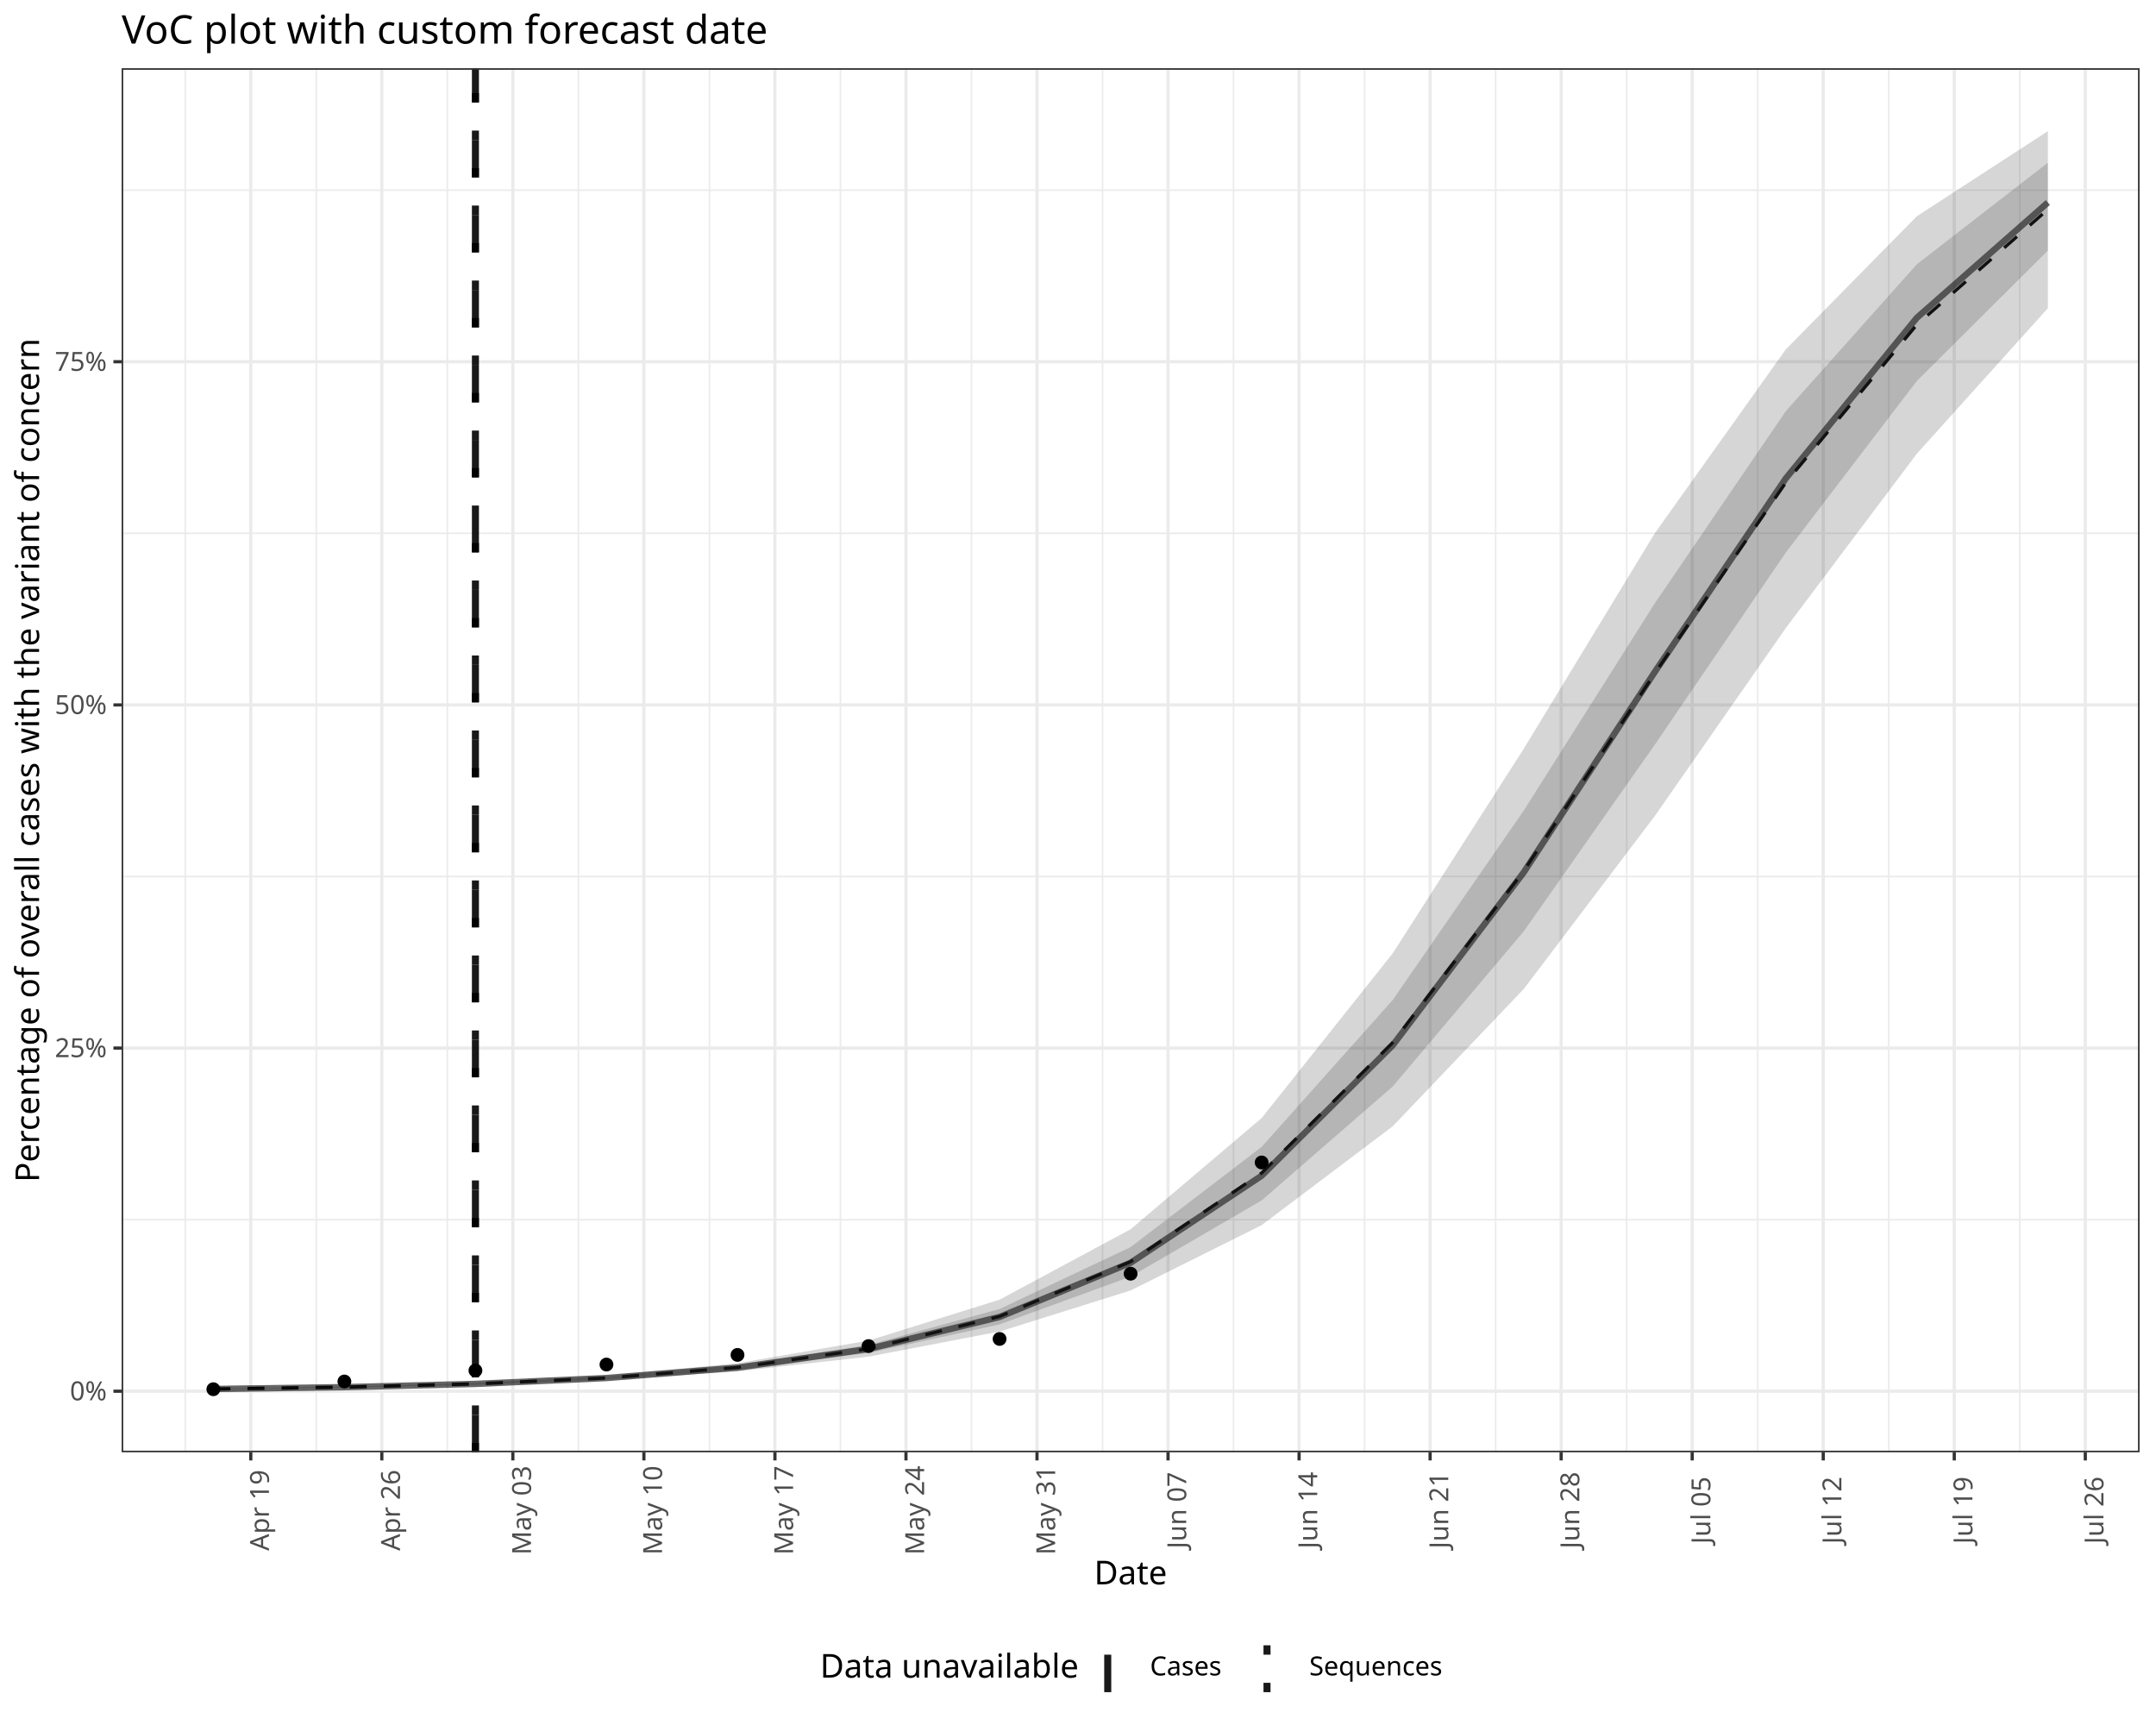
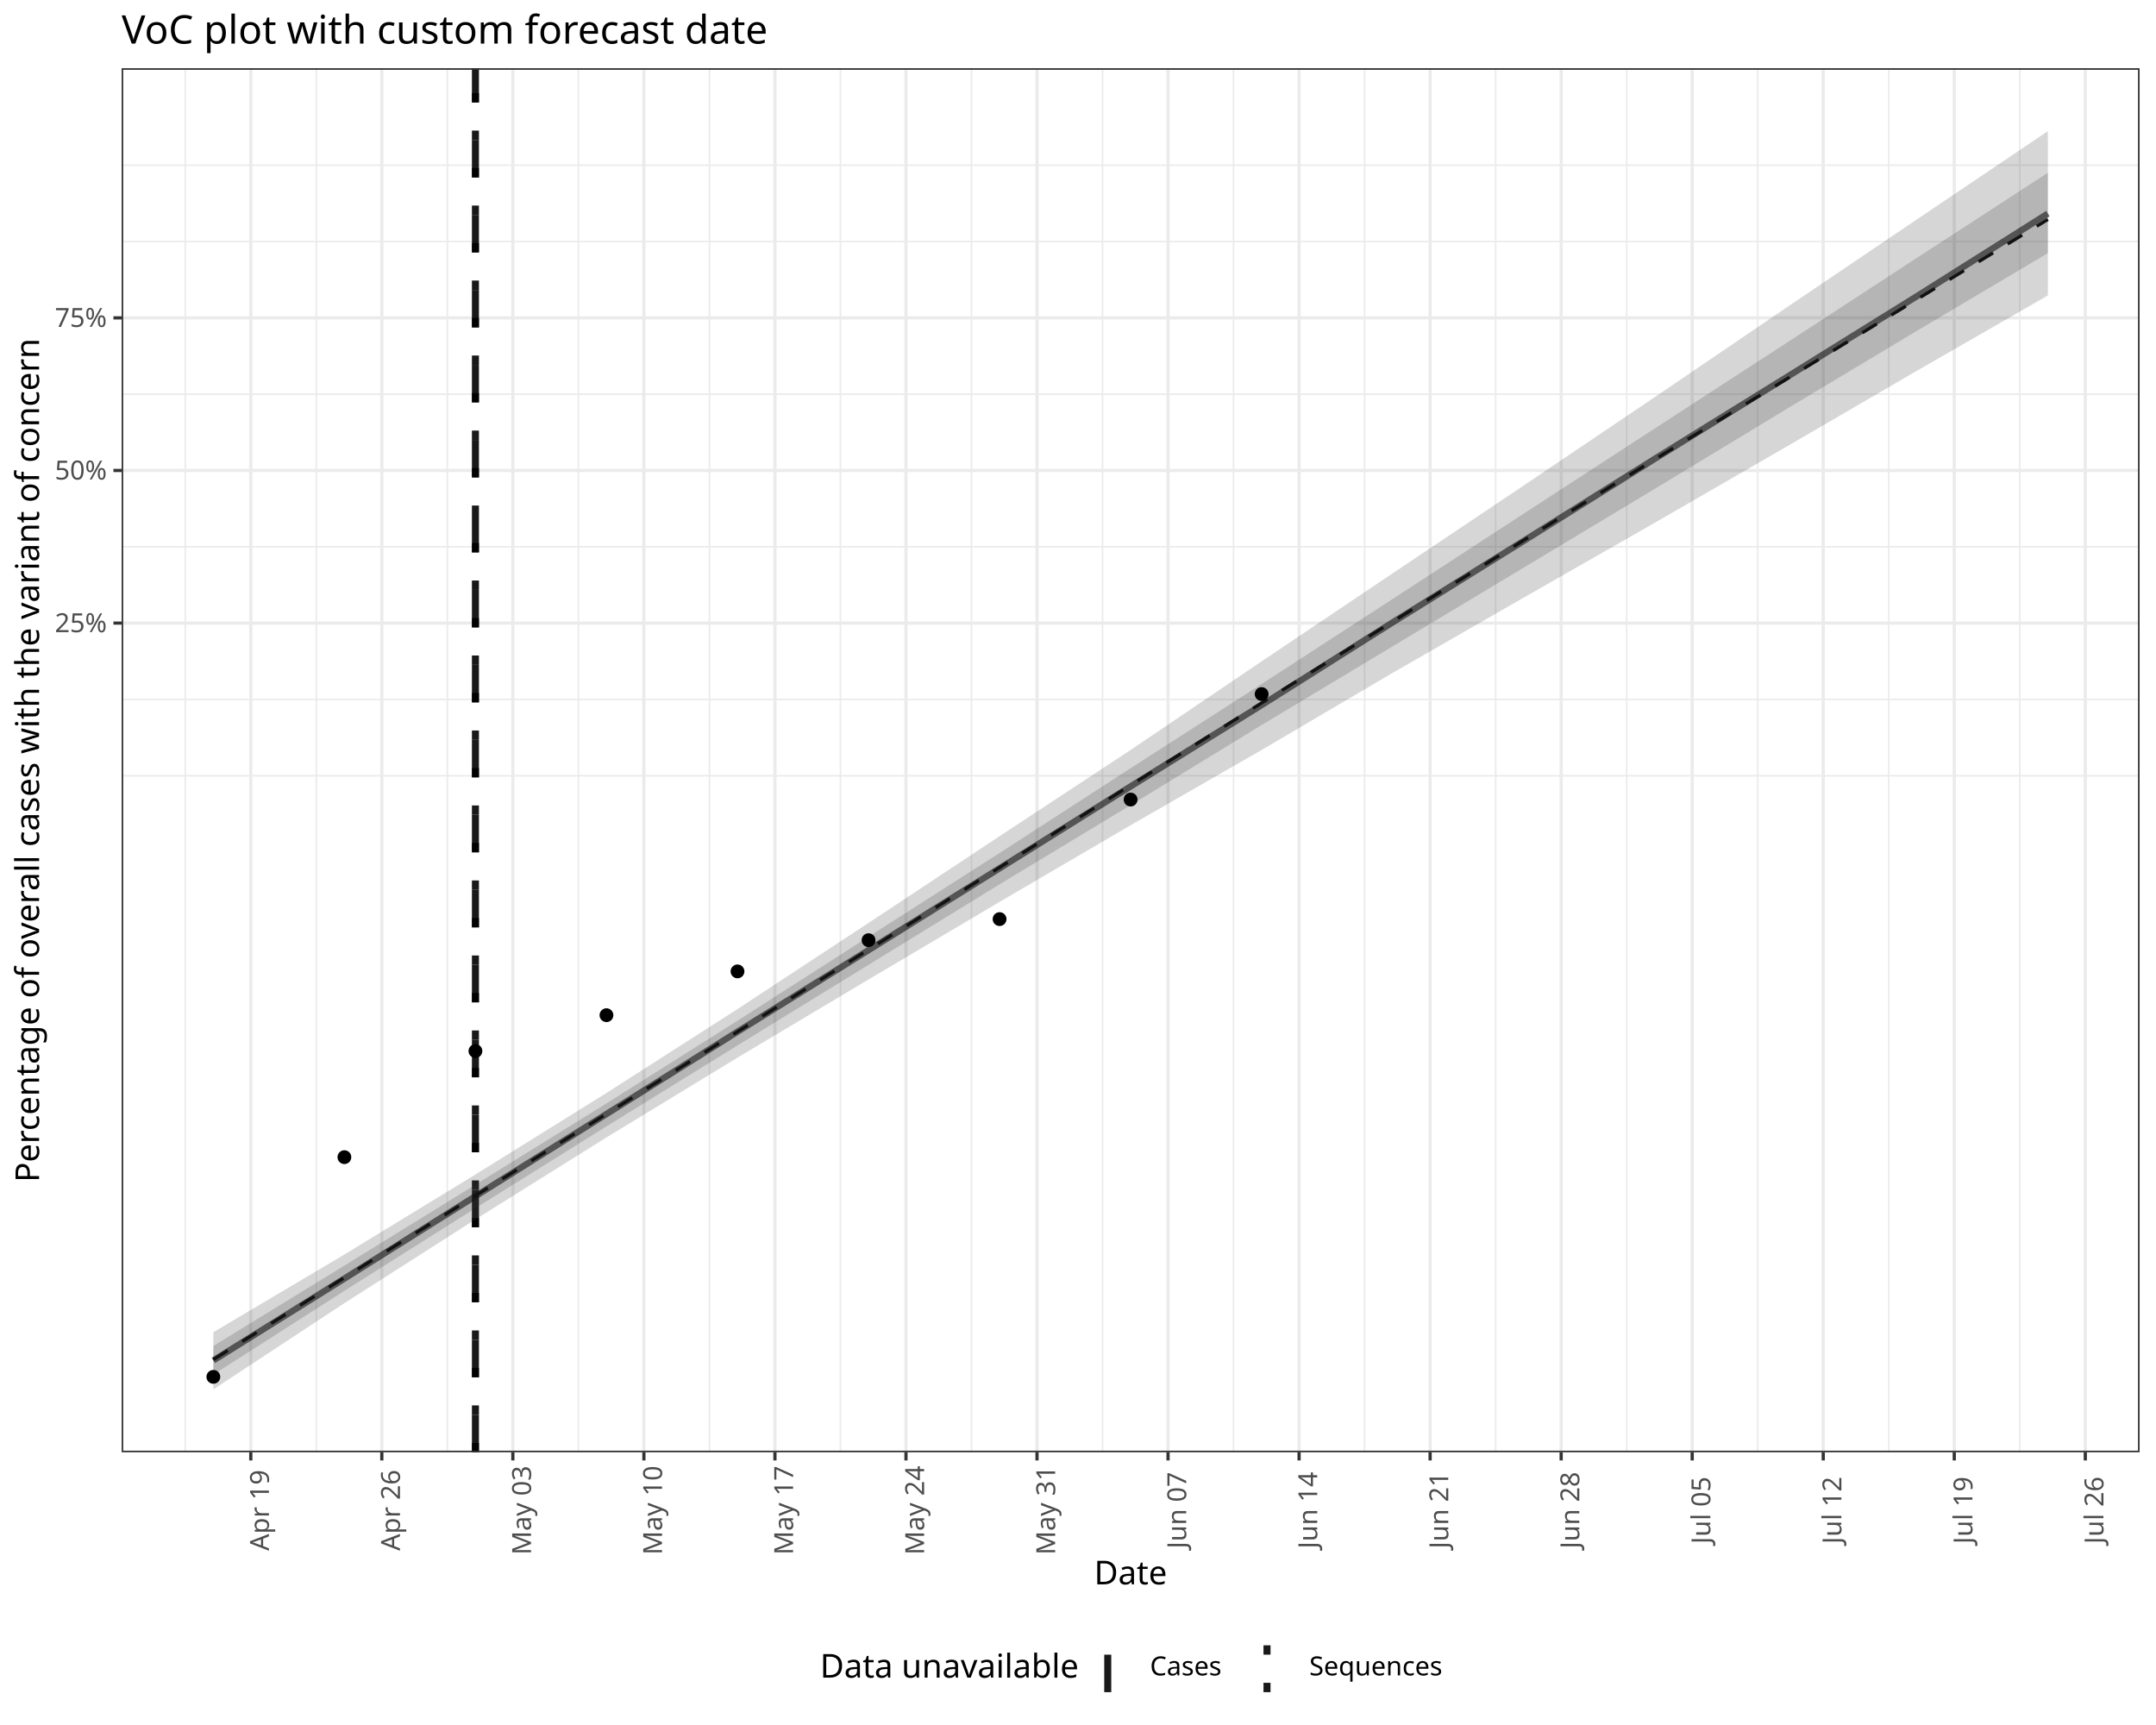
<svg xmlns="http://www.w3.org/2000/svg" class="svglite" data-engine-version="2.0" width="720.00pt" height="576.00pt" viewBox="0 0 720.00 576.00">
  <defs>
    <style type="text/css">
    .svglite line, .svglite polyline, .svglite polygon, .svglite path, .svglite rect, .svglite circle {
      fill: none;
      stroke: #000000;
      stroke-linecap: round;
      stroke-linejoin: round;
      stroke-miterlimit: 10.00;
    }
  </style>
  </defs>
  <rect width="100%" height="100%" style="stroke: none; fill: #FFFFFF;" />
  <defs>
    <clipPath id="cpMC4wMHw3MjAuMDB8MC4wMHw1NzYuMDA=">
      <rect x="0.00" y="0.00" width="720.00" height="576.00" />
    </clipPath>
  </defs>
  <g clip-path="url(#cpMC4wMHw3MjAuMDB8MC4wMHw1NzYuMDA=)">
    <rect x="0.00" y="0.00" width="720.00" height="576.00" style="stroke-width: 1.07; stroke: #FFFFFF; fill: #FFFFFF;" />
  </g>
  <defs>
    <clipPath id="cpNDAuNjJ8NzE0LjUyfDIyLjc4fDQ4NC45Mw==">
      <rect x="40.62" y="22.78" width="673.90" height="462.15" />
    </clipPath>
  </defs>
  <g clip-path="url(#cpNDAuNjJ8NzE0LjUyfDIyLjc4fDQ4NC45Mw==)">
    <rect x="40.62" y="22.78" width="673.90" height="462.15" style="stroke-width: 1.07; stroke: none; fill: #FFFFFF;" />
-     <polyline points="40.62,407.26 714.52,407.26 " style="stroke-width: 0.53; stroke: #EBEBEB; stroke-linecap: butt;" />
-     <polyline points="40.62,292.67 714.52,292.67 " style="stroke-width: 0.53; stroke: #EBEBEB; stroke-linecap: butt;" />
-     <polyline points="40.62,178.08 714.52,178.08 " style="stroke-width: 0.53; stroke: #EBEBEB; stroke-linecap: butt;" />
-     <polyline points="40.62,63.50 714.52,63.50 " style="stroke-width: 0.53; stroke: #EBEBEB; stroke-linecap: butt;" />
+     <polyline points="40.62,259.03 714.52,259.03 " style="stroke-width: 0.53; stroke: #EBEBEB; stroke-linecap: butt;" />
+     <polyline points="40.62,233.55 714.52,233.55 " style="stroke-width: 0.53; stroke: #EBEBEB; stroke-linecap: butt;" />
+     <polyline points="40.62,182.58 714.52,182.58 " style="stroke-width: 0.53; stroke: #EBEBEB; stroke-linecap: butt;" />
+     <polyline points="40.62,131.61 714.52,131.61 " style="stroke-width: 0.53; stroke: #EBEBEB; stroke-linecap: butt;" />
+     <polyline points="40.62,80.65 714.52,80.65 " style="stroke-width: 0.53; stroke: #EBEBEB; stroke-linecap: butt;" />
+     <polyline points="40.62,55.16 714.52,55.16 " style="stroke-width: 0.53; stroke: #EBEBEB; stroke-linecap: butt;" />
    <polyline points="61.87,484.93 61.87,22.78 " style="stroke-width: 0.53; stroke: #EBEBEB; stroke-linecap: butt;" />
    <polyline points="105.63,484.93 105.63,22.78 " style="stroke-width: 0.53; stroke: #EBEBEB; stroke-linecap: butt;" />
    <polyline points="149.39,484.93 149.39,22.78 " style="stroke-width: 0.53; stroke: #EBEBEB; stroke-linecap: butt;" />
    <polyline points="193.15,484.93 193.15,22.78 " style="stroke-width: 0.53; stroke: #EBEBEB; stroke-linecap: butt;" />
    <polyline points="236.91,484.93 236.91,22.78 " style="stroke-width: 0.53; stroke: #EBEBEB; stroke-linecap: butt;" />
    <polyline points="280.67,484.93 280.67,22.78 " style="stroke-width: 0.53; stroke: #EBEBEB; stroke-linecap: butt;" />
    <polyline points="324.43,484.93 324.43,22.78 " style="stroke-width: 0.53; stroke: #EBEBEB; stroke-linecap: butt;" />
    <polyline points="368.19,484.93 368.19,22.78 " style="stroke-width: 0.53; stroke: #EBEBEB; stroke-linecap: butt;" />
    <polyline points="411.95,484.93 411.95,22.78 " style="stroke-width: 0.53; stroke: #EBEBEB; stroke-linecap: butt;" />
    <polyline points="455.71,484.93 455.71,22.78 " style="stroke-width: 0.53; stroke: #EBEBEB; stroke-linecap: butt;" />
    <polyline points="499.47,484.93 499.47,22.78 " style="stroke-width: 0.53; stroke: #EBEBEB; stroke-linecap: butt;" />
    <polyline points="543.23,484.93 543.23,22.78 " style="stroke-width: 0.53; stroke: #EBEBEB; stroke-linecap: butt;" />
    <polyline points="586.99,484.93 586.99,22.78 " style="stroke-width: 0.53; stroke: #EBEBEB; stroke-linecap: butt;" />
    <polyline points="630.75,484.93 630.75,22.78 " style="stroke-width: 0.53; stroke: #EBEBEB; stroke-linecap: butt;" />
    <polyline points="674.51,484.93 674.51,22.78 " style="stroke-width: 0.53; stroke: #EBEBEB; stroke-linecap: butt;" />
-     <polyline points="40.62,464.55 714.52,464.55 " style="stroke-width: 1.07; stroke: #EBEBEB; stroke-linecap: butt;" />
-     <polyline points="40.62,349.96 714.52,349.96 " style="stroke-width: 1.07; stroke: #EBEBEB; stroke-linecap: butt;" />
-     <polyline points="40.62,235.38 714.52,235.38 " style="stroke-width: 1.07; stroke: #EBEBEB; stroke-linecap: butt;" />
-     <polyline points="40.62,120.79 714.52,120.79 " style="stroke-width: 1.07; stroke: #EBEBEB; stroke-linecap: butt;" />
+     <polyline points="40.62,208.06 714.52,208.06 " style="stroke-width: 1.07; stroke: #EBEBEB; stroke-linecap: butt;" />
+     <polyline points="40.62,157.10 714.52,157.10 " style="stroke-width: 1.07; stroke: #EBEBEB; stroke-linecap: butt;" />
+     <polyline points="40.62,106.13 714.52,106.13 " style="stroke-width: 1.07; stroke: #EBEBEB; stroke-linecap: butt;" />
    <polyline points="83.75,484.93 83.75,22.78 " style="stroke-width: 1.07; stroke: #EBEBEB; stroke-linecap: butt;" />
    <polyline points="127.51,484.93 127.51,22.78 " style="stroke-width: 1.07; stroke: #EBEBEB; stroke-linecap: butt;" />
    <polyline points="171.27,484.93 171.27,22.78 " style="stroke-width: 1.07; stroke: #EBEBEB; stroke-linecap: butt;" />
    <polyline points="215.03,484.93 215.03,22.78 " style="stroke-width: 1.07; stroke: #EBEBEB; stroke-linecap: butt;" />
    <polyline points="258.79,484.93 258.79,22.78 " style="stroke-width: 1.07; stroke: #EBEBEB; stroke-linecap: butt;" />
    <polyline points="302.55,484.93 302.55,22.78 " style="stroke-width: 1.07; stroke: #EBEBEB; stroke-linecap: butt;" />
    <polyline points="346.31,484.93 346.31,22.78 " style="stroke-width: 1.07; stroke: #EBEBEB; stroke-linecap: butt;" />
    <polyline points="390.07,484.93 390.07,22.78 " style="stroke-width: 1.07; stroke: #EBEBEB; stroke-linecap: butt;" />
    <polyline points="433.83,484.93 433.83,22.78 " style="stroke-width: 1.07; stroke: #EBEBEB; stroke-linecap: butt;" />
    <polyline points="477.59,484.93 477.59,22.78 " style="stroke-width: 1.07; stroke: #EBEBEB; stroke-linecap: butt;" />
    <polyline points="521.35,484.93 521.35,22.78 " style="stroke-width: 1.07; stroke: #EBEBEB; stroke-linecap: butt;" />
    <polyline points="565.11,484.93 565.11,22.78 " style="stroke-width: 1.07; stroke: #EBEBEB; stroke-linecap: butt;" />
    <polyline points="608.87,484.93 608.87,22.78 " style="stroke-width: 1.07; stroke: #EBEBEB; stroke-linecap: butt;" />
    <polyline points="652.63,484.93 652.63,22.78 " style="stroke-width: 1.07; stroke: #EBEBEB; stroke-linecap: butt;" />
    <polyline points="696.39,484.93 696.39,22.78 " style="stroke-width: 1.07; stroke: #EBEBEB; stroke-linecap: butt;" />
    <line x1="158.77" y1="484.93" x2="158.77" y2="22.78" style="stroke-width: 2.35; stroke: #000000; stroke-opacity: 0.90; stroke-dasharray: 12.52,12.52; stroke-linecap: butt;" />
    <line x1="158.77" y1="484.93" x2="158.77" y2="22.78" style="stroke-width: 2.35; stroke: #000000; stroke-opacity: 0.90; stroke-dasharray: 3.13,9.39; stroke-linecap: butt;" />
-     <polyline points="71.25,463.80 115.01,463.19 158.77,462.10 202.53,460.14 246.29,456.67 290.05,450.43 333.81,439.75 377.57,421.65 421.33,392.59 465.09,349.05 508.85,291.30 552.61,224.38 596.37,159.75 640.13,106.12 683.89,67.62 " style="stroke-width: 2.13; stroke: #000000; stroke-opacity: 0.60; stroke-linecap: butt;" />
-     <polyline points="71.25,463.79 115.01,463.18 158.77,462.09 202.53,460.13 246.29,456.62 290.05,450.39 333.81,439.57 377.57,421.28 421.33,391.67 465.09,348.13 508.85,290.84 552.61,224.84 596.37,161.13 640.13,108.42 683.89,69.92 " style="stroke-width: 1.07; stroke-dasharray: 5.69,5.69; stroke-linecap: butt;" />
-     <polygon points="71.25,463.63 115.01,462.94 158.77,461.67 202.53,459.37 246.29,455.20 290.05,447.64 333.81,433.98 377.57,410.46 421.33,373.34 465.09,318.34 508.85,250.04 552.61,178.08 596.37,116.67 640.13,72.21 683.89,43.79 683.89,102.92 640.13,151.50 596.37,209.71 552.61,272.50 508.85,330.25 465.09,376.09 421.33,409.09 377.57,430.91 333.81,444.61 290.05,453.00 246.29,457.90 202.53,460.80 158.77,462.46 115.01,463.40 71.25,463.93 " style="stroke-width: 0.00; stroke: none; fill: #333333; fill-opacity: 0.20;" />
-     <polyline points="71.25,463.63 115.01,462.94 158.77,461.67 202.53,459.37 246.29,455.20 290.05,447.64 333.81,433.98 377.57,410.46 421.33,373.34 465.09,318.34 508.85,250.04 552.61,178.08 596.37,116.67 640.13,72.21 683.89,43.79 " style="stroke-width: 0.43; stroke: none;" />
-     <polyline points="683.89,102.92 640.13,151.50 596.37,209.71 552.61,272.50 508.85,330.25 465.09,376.09 421.33,409.09 377.57,430.91 333.81,444.61 290.05,453.00 246.29,457.90 202.53,460.80 158.77,462.46 115.01,463.40 71.25,463.93 " style="stroke-width: 0.43; stroke: none;" />
-     <polygon points="71.25,463.72 115.01,463.06 158.77,461.89 202.53,459.78 246.29,455.93 290.05,449.10 333.81,437.09 377.57,416.42 421.33,382.96 465.09,333.92 508.85,270.67 552.61,201.46 596.37,137.29 640.13,88.25 683.89,54.33 683.89,83.67 640.13,127.21 596.37,184.50 552.61,248.67 508.85,311.00 465.09,362.80 421.33,400.84 377.57,426.28 333.81,442.23 290.05,451.76 246.29,457.31 202.53,460.49 158.77,462.29 115.01,463.30 71.25,463.87 " style="stroke-width: 0.00; stroke: none; fill: #333333; fill-opacity: 0.20;" />
-     <polyline points="71.25,463.72 115.01,463.06 158.77,461.89 202.53,459.78 246.29,455.93 290.05,449.10 333.81,437.09 377.57,416.42 421.33,382.96 465.09,333.92 508.85,270.67 552.61,201.46 596.37,137.29 640.13,88.25 683.89,54.33 " style="stroke-width: 1.07; stroke: none;" />
-     <polyline points="683.89,83.67 640.13,127.21 596.37,184.50 552.61,248.67 508.85,311.00 465.09,362.80 421.33,400.84 377.57,426.28 333.81,442.23 290.05,451.76 246.29,457.31 202.53,460.49 158.77,462.29 115.01,463.30 71.25,463.87 " style="stroke-width: 1.07; stroke: none;" />
-     <circle cx="71.25" cy="463.88" r="1.95" style="stroke-width: 0.71; fill: #000000;" />
-     <circle cx="115.01" cy="461.30" r="1.95" style="stroke-width: 0.71; fill: #000000;" />
-     <circle cx="158.77" cy="457.63" r="1.95" style="stroke-width: 0.71; fill: #000000;" />
-     <circle cx="202.53" cy="455.64" r="1.95" style="stroke-width: 0.71; fill: #000000;" />
-     <circle cx="246.29" cy="452.42" r="1.95" style="stroke-width: 0.71; fill: #000000;" />
-     <circle cx="290.05" cy="449.47" r="1.95" style="stroke-width: 0.71; fill: #000000;" />
-     <circle cx="333.81" cy="447.09" r="1.95" style="stroke-width: 0.71; fill: #000000;" />
-     <circle cx="377.57" cy="425.31" r="1.95" style="stroke-width: 0.71; fill: #000000;" />
-     <circle cx="421.33" cy="388.16" r="1.95" style="stroke-width: 0.71; fill: #000000;" />
+     <polyline points="71.25,454.26 115.01,426.93 158.77,399.42 202.53,371.99 246.29,344.50 290.05,317.26 333.81,289.93 377.57,262.59 421.33,235.42 465.09,207.82 508.85,180.60 552.61,153.20 596.37,126.12 640.13,98.92 683.89,71.32 " style="stroke-width: 2.13; stroke: #000000; stroke-opacity: 0.60; stroke-linecap: butt;" />
+     <polyline points="71.25,453.98 115.01,426.61 158.77,399.25 202.53,371.95 246.29,344.50 290.05,317.10 333.81,289.66 377.57,262.21 421.33,234.72 465.09,207.57 508.85,180.40 552.61,153.38 596.37,126.74 640.13,99.99 683.89,73.27 " style="stroke-width: 1.07; stroke-dasharray: 5.69,5.69; stroke-linecap: butt;" />
+     <polygon points="71.25,444.85 115.01,418.89 158.77,392.18 202.53,364.96 246.29,336.94 290.05,308.17 333.81,279.21 377.57,250.42 421.33,220.83 465.09,191.43 508.85,162.11 552.61,132.60 596.37,102.85 640.13,73.27 683.89,43.79 683.89,98.65 640.13,123.82 596.37,149.28 552.61,174.56 508.85,199.54 465.09,224.67 421.33,250.42 377.57,275.55 333.81,301.15 290.05,327.06 246.29,353.15 202.53,379.80 158.77,407.17 115.01,435.13 71.25,463.93 " style="stroke-width: 0.00; stroke: none; fill: #333333; fill-opacity: 0.20;" />
+     <polyline points="71.25,444.85 115.01,418.89 158.77,392.18 202.53,364.96 246.29,336.94 290.05,308.17 333.81,279.21 377.57,250.42 421.33,220.83 465.09,191.43 508.85,162.11 552.61,132.60 596.37,102.85 640.13,73.27 683.89,43.79 " style="stroke-width: 0.43; stroke: none;" />
+     <polyline points="683.89,98.65 640.13,123.82 596.37,149.28 552.61,174.56 508.85,199.54 465.09,224.67 421.33,250.42 377.57,275.55 333.81,301.15 290.05,327.06 246.29,353.15 202.53,379.80 158.77,407.17 115.01,435.13 71.25,463.93 " style="stroke-width: 0.43; stroke: none;" />
+     <polygon points="71.25,449.44 115.01,422.59 158.77,395.58 202.53,368.44 246.29,340.83 290.05,312.79 333.81,284.83 377.57,256.51 421.33,228.39 465.09,200.00 508.85,171.50 552.61,143.07 596.37,114.65 640.13,86.12 683.89,57.68 683.89,84.52 640.13,110.48 596.37,136.73 552.61,163.23 508.85,189.53 465.09,215.81 421.33,242.09 377.57,268.85 333.81,295.28 290.05,322.17 246.29,349.08 202.53,376.10 158.77,403.42 115.01,431.02 71.25,459.00 " style="stroke-width: 0.00; stroke: none; fill: #333333; fill-opacity: 0.20;" />
+     <polyline points="71.25,449.44 115.01,422.59 158.77,395.58 202.53,368.44 246.29,340.83 290.05,312.79 333.81,284.83 377.57,256.51 421.33,228.39 465.09,200.00 508.85,171.50 552.61,143.07 596.37,114.65 640.13,86.12 683.89,57.68 " style="stroke-width: 1.07; stroke: none;" />
+     <polyline points="683.89,84.52 640.13,110.48 596.37,136.73 552.61,163.23 508.85,189.53 465.09,215.81 421.33,242.09 377.57,268.85 333.81,295.28 290.05,322.17 246.29,349.08 202.53,376.10 158.77,403.42 115.01,431.02 71.25,459.00 " style="stroke-width: 1.07; stroke: none;" />
+     <circle cx="71.25" cy="459.75" r="1.95" style="stroke-width: 0.71; fill: #000000;" />
+     <circle cx="115.01" cy="386.39" r="1.95" style="stroke-width: 0.71; fill: #000000;" />
+     <circle cx="158.77" cy="350.96" r="1.95" style="stroke-width: 0.71; fill: #000000;" />
+     <circle cx="202.53" cy="338.98" r="1.95" style="stroke-width: 0.71; fill: #000000;" />
+     <circle cx="246.29" cy="324.36" r="1.95" style="stroke-width: 0.71; fill: #000000;" />
+     <circle cx="290.05" cy="313.94" r="1.95" style="stroke-width: 0.71; fill: #000000;" />
+     <circle cx="333.81" cy="306.90" r="1.95" style="stroke-width: 0.71; fill: #000000;" />
+     <circle cx="377.57" cy="266.98" r="1.95" style="stroke-width: 0.71; fill: #000000;" />
+     <circle cx="421.33" cy="231.76" r="1.95" style="stroke-width: 0.71; fill: #000000;" />
    <rect x="40.62" y="22.78" width="673.90" height="462.15" style="stroke-width: 1.07; stroke: #333333;" />
  </g>
  <g clip-path="url(#cpMC4wMHw3MjAuMDB8MC4wMHw1NzYuMDA=)">
-     <text x="35.69" y="467.58" text-anchor="end" style="font-size: 8.80px; fill: #4D4D4D; font-family: sans;" textLength="12.72px" lengthAdjust="spacingAndGlyphs">0%</text>
-     <text x="35.69" y="352.99" text-anchor="end" style="font-size: 8.80px; fill: #4D4D4D; font-family: sans;" textLength="17.61px" lengthAdjust="spacingAndGlyphs">25%</text>
-     <text x="35.69" y="238.41" text-anchor="end" style="font-size: 8.80px; fill: #4D4D4D; font-family: sans;" textLength="17.61px" lengthAdjust="spacingAndGlyphs">50%</text>
-     <text x="35.69" y="123.82" text-anchor="end" style="font-size: 8.80px; fill: #4D4D4D; font-family: sans;" textLength="17.61px" lengthAdjust="spacingAndGlyphs">75%</text>
-     <polyline points="37.88,464.55 40.62,464.55 " style="stroke-width: 1.07; stroke: #333333; stroke-linecap: butt;" />
-     <polyline points="37.88,349.96 40.62,349.96 " style="stroke-width: 1.07; stroke: #333333; stroke-linecap: butt;" />
-     <polyline points="37.88,235.38 40.62,235.38 " style="stroke-width: 1.07; stroke: #333333; stroke-linecap: butt;" />
-     <polyline points="37.88,120.79 40.62,120.79 " style="stroke-width: 1.07; stroke: #333333; stroke-linecap: butt;" />
+     <text x="35.69" y="211.09" text-anchor="end" style="font-size: 8.80px; fill: #4D4D4D; font-family: sans;" textLength="17.61px" lengthAdjust="spacingAndGlyphs">25%</text>
+     <text x="35.69" y="160.12" text-anchor="end" style="font-size: 8.80px; fill: #4D4D4D; font-family: sans;" textLength="17.61px" lengthAdjust="spacingAndGlyphs">50%</text>
+     <text x="35.69" y="109.16" text-anchor="end" style="font-size: 8.80px; fill: #4D4D4D; font-family: sans;" textLength="17.61px" lengthAdjust="spacingAndGlyphs">75%</text>
+     <polyline points="37.88,208.06 40.62,208.06 " style="stroke-width: 1.07; stroke: #333333; stroke-linecap: butt;" />
+     <polyline points="37.88,157.10 40.62,157.10 " style="stroke-width: 1.07; stroke: #333333; stroke-linecap: butt;" />
+     <polyline points="37.88,106.13 40.62,106.13 " style="stroke-width: 1.07; stroke: #333333; stroke-linecap: butt;" />
    <polyline points="83.75,487.67 83.75,484.93 " style="stroke-width: 1.07; stroke: #333333; stroke-linecap: butt;" />
    <polyline points="127.51,487.67 127.51,484.93 " style="stroke-width: 1.07; stroke: #333333; stroke-linecap: butt;" />
    <polyline points="171.27,487.67 171.27,484.93 " style="stroke-width: 1.07; stroke: #333333; stroke-linecap: butt;" />
    <polyline points="215.03,487.67 215.03,484.93 " style="stroke-width: 1.07; stroke: #333333; stroke-linecap: butt;" />
    <polyline points="258.79,487.67 258.79,484.93 " style="stroke-width: 1.07; stroke: #333333; stroke-linecap: butt;" />
    <polyline points="302.55,487.67 302.55,484.93 " style="stroke-width: 1.07; stroke: #333333; stroke-linecap: butt;" />
    <polyline points="346.31,487.67 346.31,484.93 " style="stroke-width: 1.07; stroke: #333333; stroke-linecap: butt;" />
    <polyline points="390.07,487.67 390.07,484.93 " style="stroke-width: 1.07; stroke: #333333; stroke-linecap: butt;" />
    <polyline points="433.83,487.67 433.83,484.93 " style="stroke-width: 1.07; stroke: #333333; stroke-linecap: butt;" />
    <polyline points="477.59,487.67 477.59,484.93 " style="stroke-width: 1.07; stroke: #333333; stroke-linecap: butt;" />
    <polyline points="521.35,487.67 521.35,484.93 " style="stroke-width: 1.07; stroke: #333333; stroke-linecap: butt;" />
    <polyline points="565.11,487.67 565.11,484.93 " style="stroke-width: 1.07; stroke: #333333; stroke-linecap: butt;" />
    <polyline points="608.87,487.67 608.87,484.93 " style="stroke-width: 1.07; stroke: #333333; stroke-linecap: butt;" />
    <polyline points="652.63,487.67 652.63,484.93 " style="stroke-width: 1.07; stroke: #333333; stroke-linecap: butt;" />
    <polyline points="696.39,487.67 696.39,484.93 " style="stroke-width: 1.07; stroke: #333333; stroke-linecap: butt;" />
    <text transform="translate(89.81,504.30) rotate(-90)" text-anchor="middle" style="font-size: 8.80px; fill: #4D4D4D; font-family: sans;" textLength="25.93px" lengthAdjust="spacingAndGlyphs">Apr 19</text>
    <text transform="translate(133.57,504.30) rotate(-90)" text-anchor="middle" style="font-size: 8.80px; fill: #4D4D4D; font-family: sans;" textLength="25.93px" lengthAdjust="spacingAndGlyphs">Apr 26</text>
    <text transform="translate(177.33,504.30) rotate(-90)" text-anchor="middle" style="font-size: 8.80px; fill: #4D4D4D; font-family: sans;" textLength="28.87px" lengthAdjust="spacingAndGlyphs">May 03</text>
    <text transform="translate(221.09,504.30) rotate(-90)" text-anchor="middle" style="font-size: 8.80px; fill: #4D4D4D; font-family: sans;" textLength="28.87px" lengthAdjust="spacingAndGlyphs">May 10</text>
    <text transform="translate(264.85,504.30) rotate(-90)" text-anchor="middle" style="font-size: 8.80px; fill: #4D4D4D; font-family: sans;" textLength="28.87px" lengthAdjust="spacingAndGlyphs">May 17</text>
    <text transform="translate(308.61,504.30) rotate(-90)" text-anchor="middle" style="font-size: 8.80px; fill: #4D4D4D; font-family: sans;" textLength="28.87px" lengthAdjust="spacingAndGlyphs">May 24</text>
    <text transform="translate(352.37,504.30) rotate(-90)" text-anchor="middle" style="font-size: 8.80px; fill: #4D4D4D; font-family: sans;" textLength="28.87px" lengthAdjust="spacingAndGlyphs">May 31</text>
    <text transform="translate(396.13,504.30) rotate(-90)" text-anchor="middle" style="font-size: 8.80px; fill: #4D4D4D; font-family: sans;" textLength="26.43px" lengthAdjust="spacingAndGlyphs">Jun 07</text>
    <text transform="translate(439.89,504.30) rotate(-90)" text-anchor="middle" style="font-size: 8.80px; fill: #4D4D4D; font-family: sans;" textLength="26.43px" lengthAdjust="spacingAndGlyphs">Jun 14</text>
    <text transform="translate(483.65,504.30) rotate(-90)" text-anchor="middle" style="font-size: 8.80px; fill: #4D4D4D; font-family: sans;" textLength="26.43px" lengthAdjust="spacingAndGlyphs">Jun 21</text>
    <text transform="translate(527.41,504.30) rotate(-90)" text-anchor="middle" style="font-size: 8.80px; fill: #4D4D4D; font-family: sans;" textLength="26.43px" lengthAdjust="spacingAndGlyphs">Jun 28</text>
    <text transform="translate(571.17,504.30) rotate(-90)" text-anchor="middle" style="font-size: 8.80px; fill: #4D4D4D; font-family: sans;" textLength="23.49px" lengthAdjust="spacingAndGlyphs">Jul 05</text>
    <text transform="translate(614.93,504.30) rotate(-90)" text-anchor="middle" style="font-size: 8.80px; fill: #4D4D4D; font-family: sans;" textLength="23.49px" lengthAdjust="spacingAndGlyphs">Jul 12</text>
    <text transform="translate(658.69,504.30) rotate(-90)" text-anchor="middle" style="font-size: 8.80px; fill: #4D4D4D; font-family: sans;" textLength="23.49px" lengthAdjust="spacingAndGlyphs">Jul 19</text>
    <text transform="translate(702.45,504.30) rotate(-90)" text-anchor="middle" style="font-size: 8.80px; fill: #4D4D4D; font-family: sans;" textLength="23.49px" lengthAdjust="spacingAndGlyphs">Jul 26</text>
    <text x="377.57" y="529.04" text-anchor="middle" style="font-size: 11.00px; font-family: sans;" textLength="23.24px" lengthAdjust="spacingAndGlyphs">Date</text>
    <text transform="translate(13.05,253.86) rotate(-90)" text-anchor="middle" style="font-size: 11.00px; font-family: sans;" textLength="267.24px" lengthAdjust="spacingAndGlyphs">Percentage of overall cases with the variant of concern</text>
    <rect x="268.38" y="542.28" width="218.39" height="28.24" style="stroke-width: 1.07; stroke: none; fill: #FFFFFF;" />
    <text x="273.86" y="560.19" style="font-size: 11.00px; font-family: sans;" textLength="81.95px" lengthAdjust="spacingAndGlyphs">Data unavailable</text>
    <rect x="361.29" y="547.76" width="17.28" height="17.28" style="stroke-width: 1.07; stroke: none; fill: #FFFFFF;" />
    <line x1="369.93" y1="565.04" x2="369.93" y2="547.76" style="stroke-width: 2.35; stroke: #000000; stroke-opacity: 0.90; stroke-dasharray: 12.52,12.52; stroke-linecap: butt;" />
    <rect x="414.48" y="547.76" width="17.28" height="17.28" style="stroke-width: 1.07; stroke: none; fill: #FFFFFF;" />
    <line x1="423.12" y1="565.04" x2="423.12" y2="547.76" style="stroke-width: 2.35; stroke: #000000; stroke-opacity: 0.90; stroke-dasharray: 3.13,9.39; stroke-linecap: butt;" />
    <text x="384.05" y="559.43" style="font-size: 8.80px; font-family: sans;" textLength="24.95px" lengthAdjust="spacingAndGlyphs">Cases</text>
    <text x="437.24" y="559.43" style="font-size: 8.80px; font-family: sans;" textLength="44.05px" lengthAdjust="spacingAndGlyphs">Sequences</text>
    <text x="40.62" y="14.56" style="font-size: 13.20px; font-family: sans;" textLength="204.00px" lengthAdjust="spacingAndGlyphs">VoC plot with custom forecast date</text>
  </g>
</svg>
